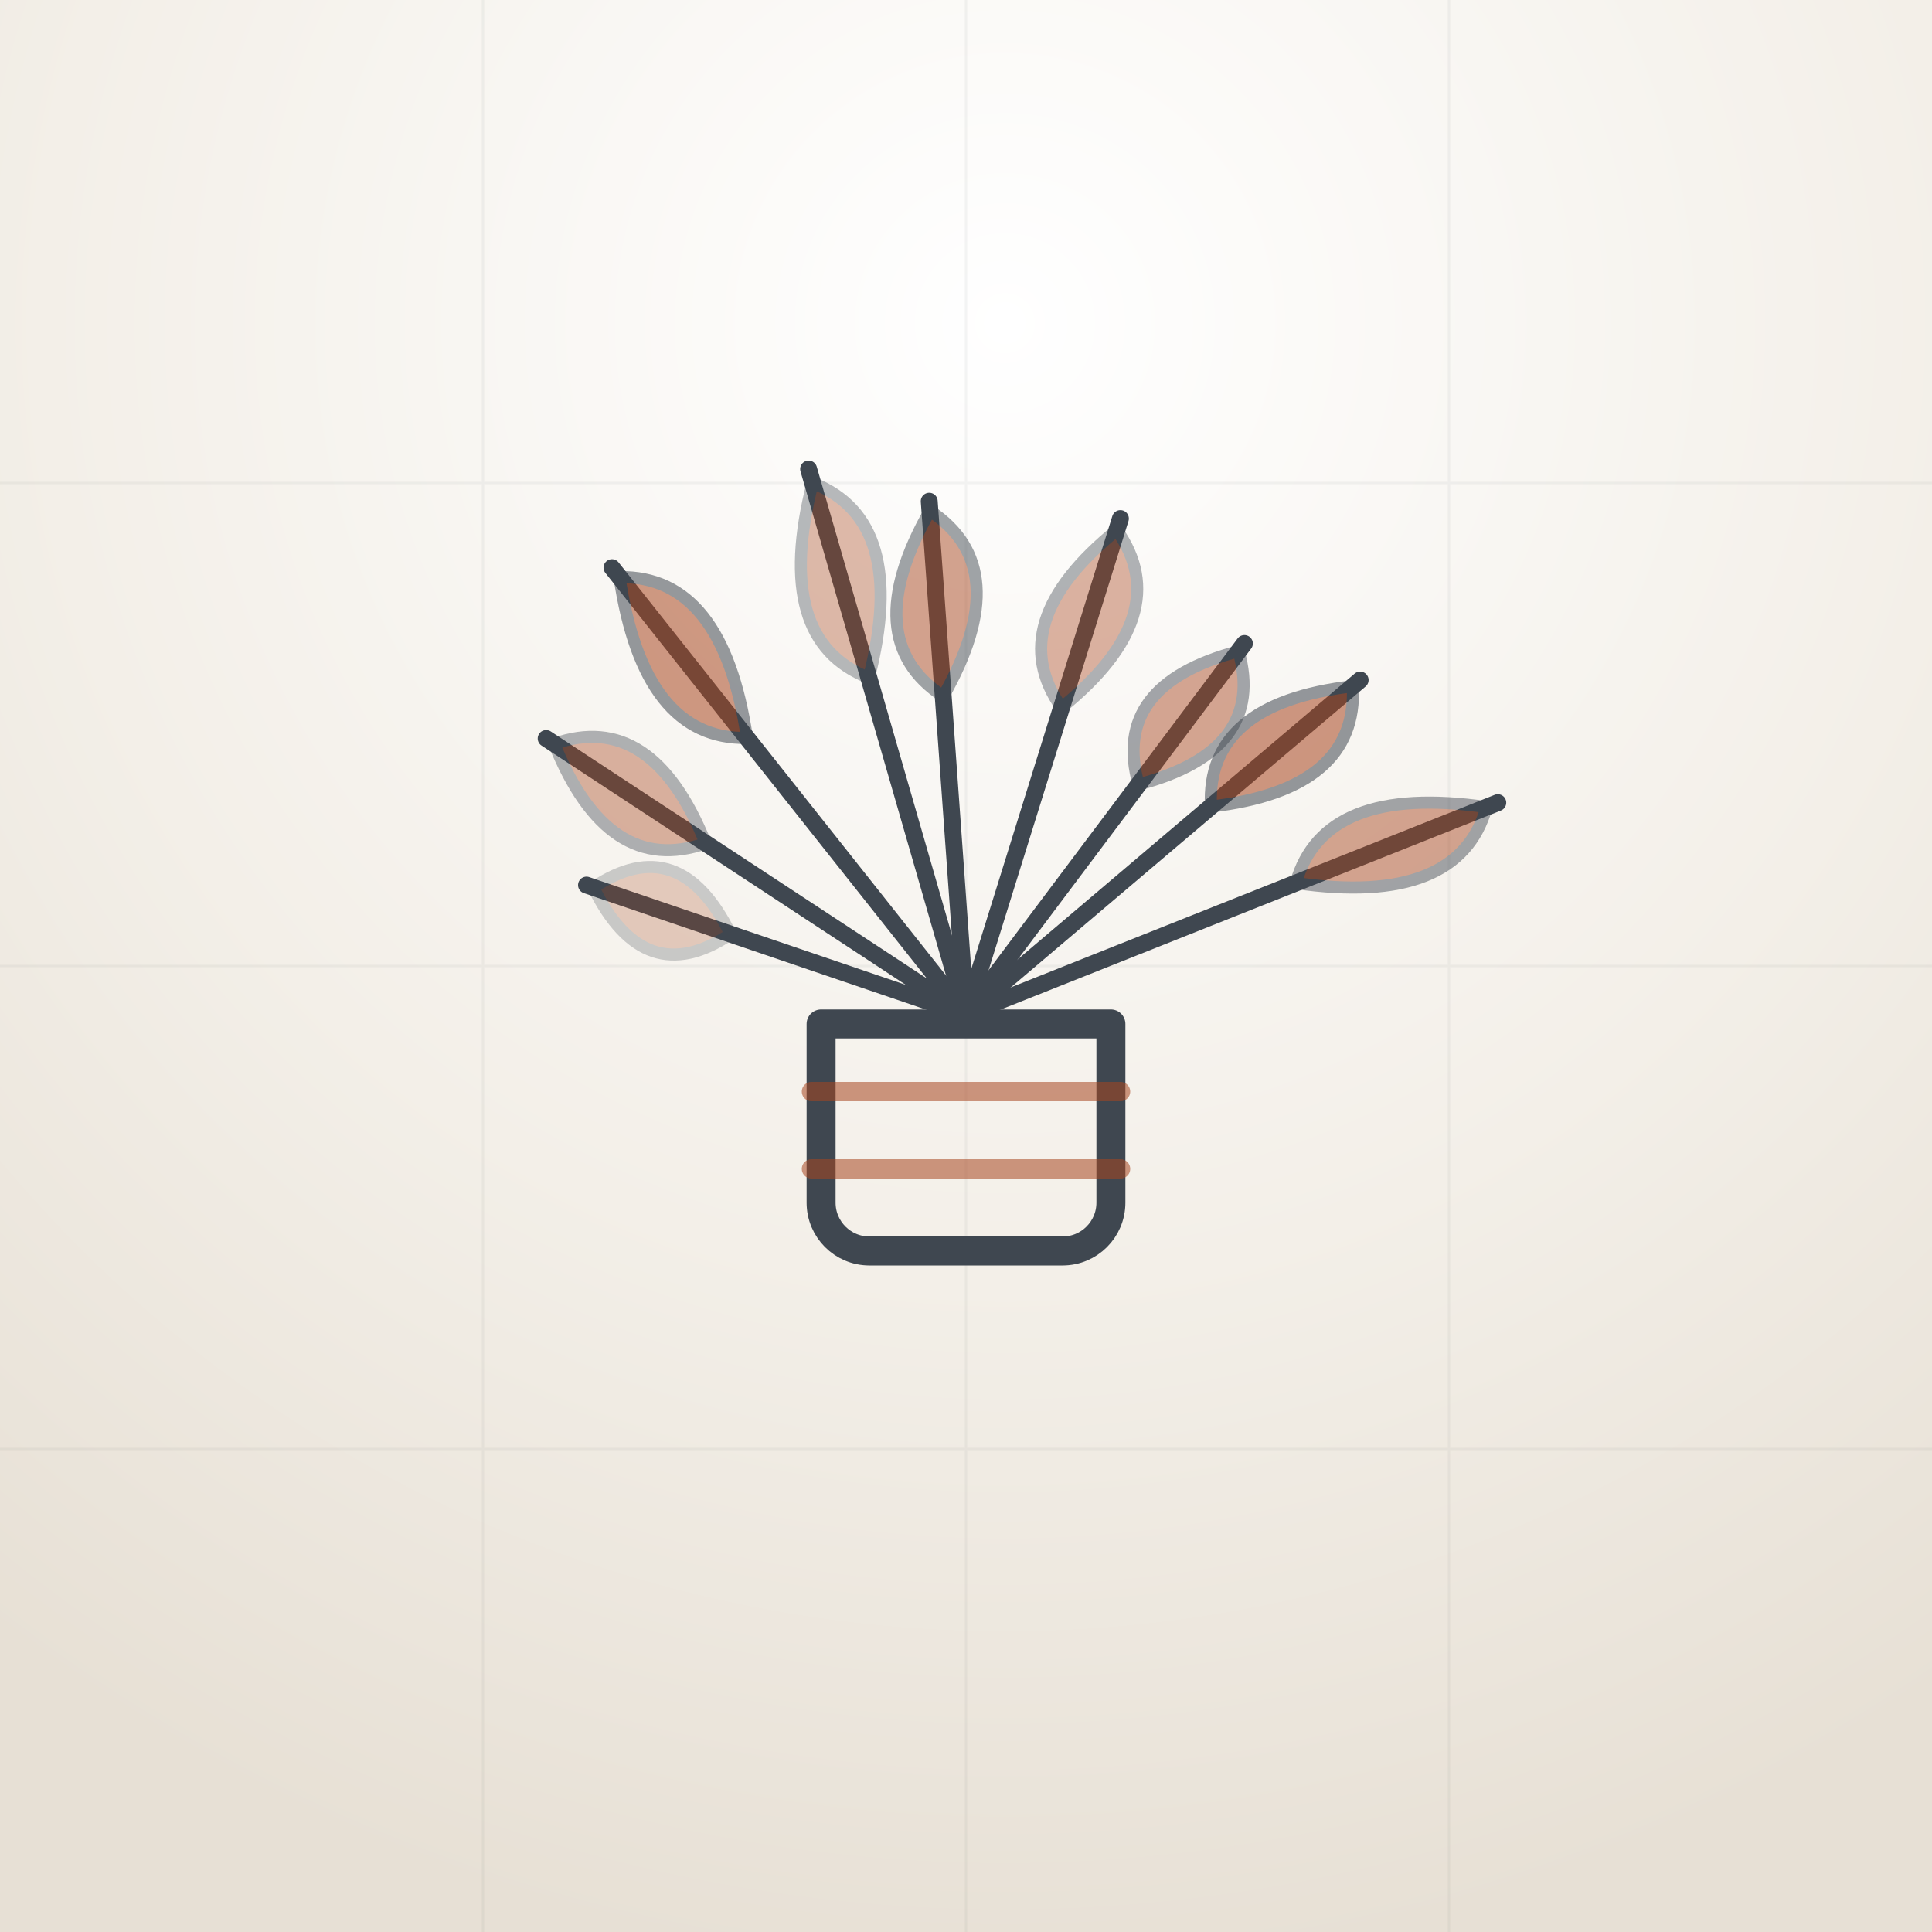
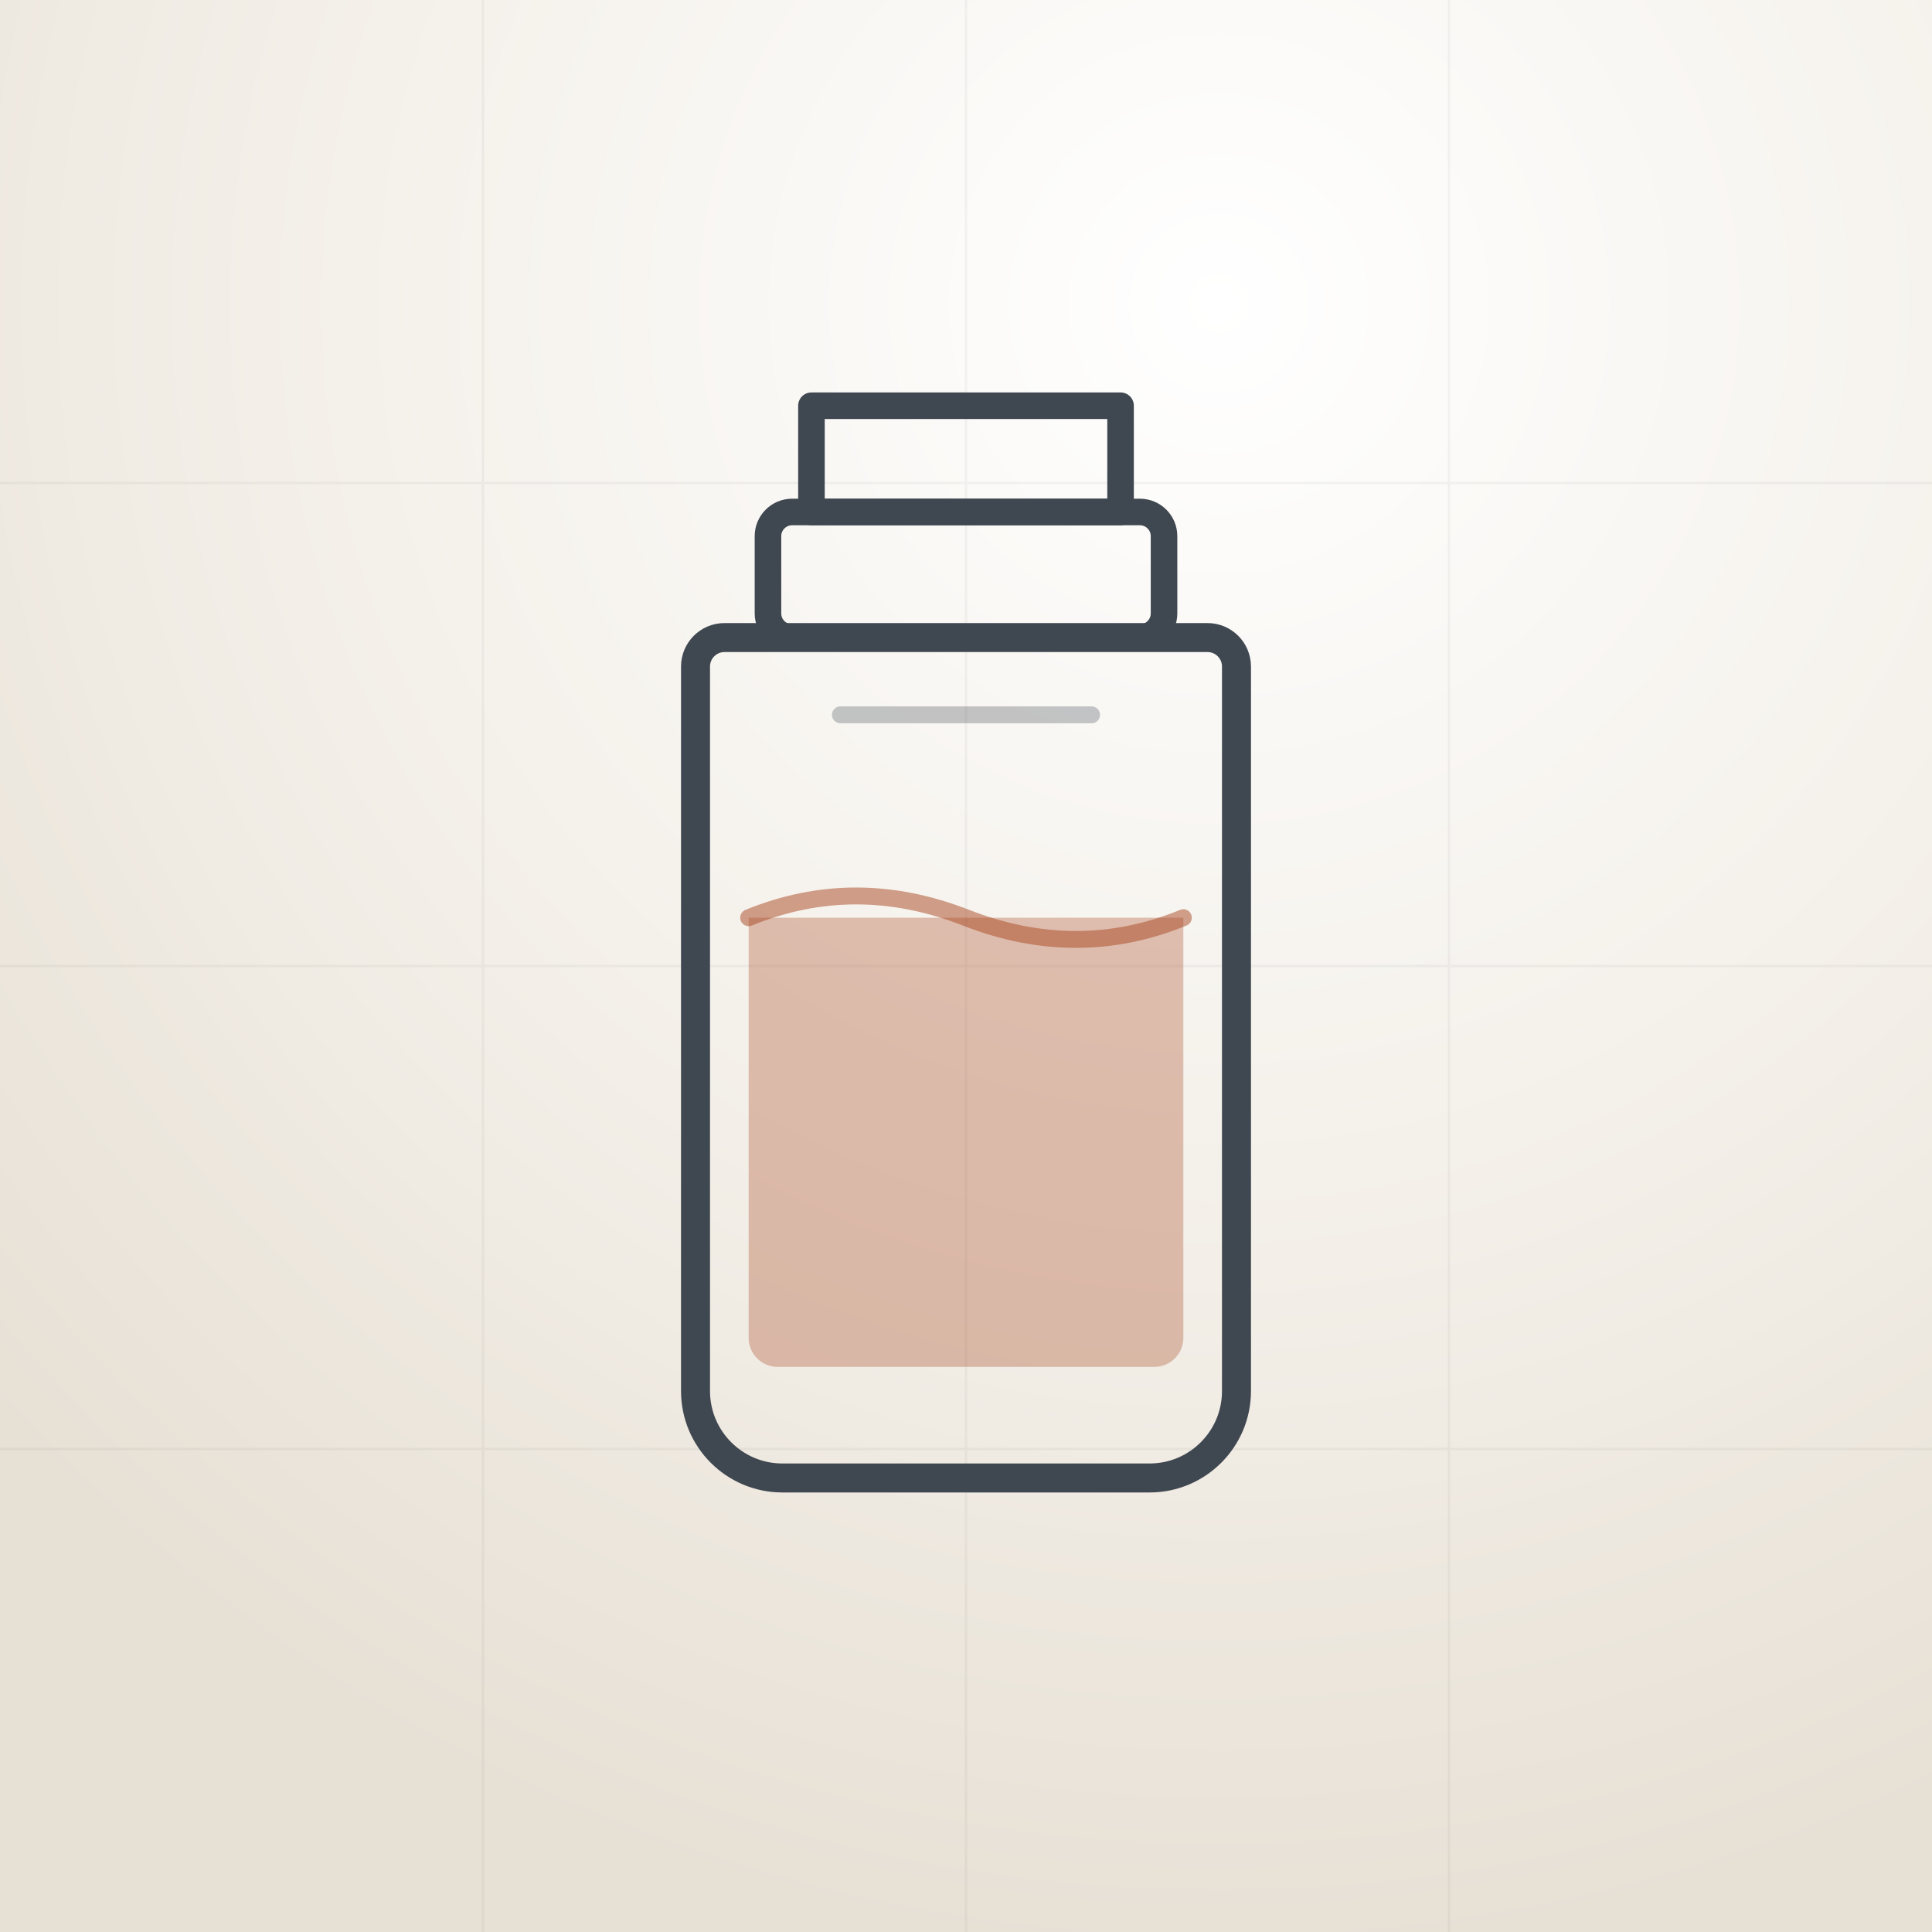
<svg xmlns="http://www.w3.org/2000/svg" viewBox="0 0 800 800" width="800" height="800" role="img">
  <defs>
-     <radialGradient id="g" cx="52%" cy="17%" r="85%">
+     <radialGradient id="g" cx="63%" cy="16%" r="85%">
      <stop offset="0%" stop-color="#ffffff" />
      <stop offset="58%" stop-color="#f3efe8" />
      <stop offset="100%" stop-color="#e7e0d5" />
    </radialGradient>
  </defs>
  <rect width="800" height="800" fill="url(#g)" />
  <g opacity="0.055" stroke="#3f4750" stroke-width="1">
    <path d="M0 200 H800 M0 400 H800 M0 600 H800 M200 0 V800 M400 0 V800 M600 0 V800" />
  </g>
-   <g fill="none" stroke-linecap="round" stroke-linejoin="round">
-     <g transform="translate(400 420) rotate(-71.2)">
-       <path d="M0 0 V -166" stroke="#3f4750" stroke-width="7" />
-       <path d="M0 -103 q -34 -26 0 -60 q 34 26 0 60 Z" fill="#a8461f" opacity="0.25" stroke="#3f4750" stroke-width="5" />
-     </g>
-     <g transform="translate(400 420) rotate(-56.7)">
-       <path d="M0 0 V -208" stroke="#3f4750" stroke-width="7" />
-       <path d="M0 -129 q -34 -26 0 -75 q 34 26 0 75 Z" fill="#a8461f" opacity="0.40" stroke="#3f4750" stroke-width="5" />
-     </g>
-     <g transform="translate(400 420) rotate(-38.4)">
-       <path d="M0 0 V -236" stroke="#3f4750" stroke-width="7" />
-       <path d="M0 -146 q -34 -26 0 -85 q 34 26 0 85 Z" fill="#a8461f" opacity="0.54" stroke="#3f4750" stroke-width="5" />
-     </g>
-     <g transform="translate(400 420) rotate(-16.1)">
-       <path d="M0 0 V -235" stroke="#3f4750" stroke-width="7" />
-       <path d="M0 -145 q -34 -26 0 -84 q 34 26 0 84 Z" fill="#a8461f" opacity="0.37" stroke="#3f4750" stroke-width="5" />
-     </g>
-     <g transform="translate(400 420) rotate(-4.1)">
-       <path d="M0 0 V -213" stroke="#3f4750" stroke-width="7" />
-       <path d="M0 -132 q -34 -26 0 -77 q 34 26 0 77 Z" fill="#a8461f" opacity="0.49" stroke="#3f4750" stroke-width="5" />
-     </g>
-     <g transform="translate(400 420) rotate(17.3)">
-       <path d="M0 0 V -215" stroke="#3f4750" stroke-width="7" />
-       <path d="M0 -133 q -34 -26 0 -77 q 34 26 0 77 Z" fill="#a8461f" opacity="0.41" stroke="#3f4750" stroke-width="5" />
-     </g>
-     <g transform="translate(400 420) rotate(36.9)">
-       <path d="M0 0 V -192" stroke="#3f4750" stroke-width="7" />
-       <path d="M0 -119 q -34 -26 0 -69 q 34 26 0 69 Z" fill="#a8461f" opacity="0.47" stroke="#3f4750" stroke-width="5" />
-     </g>
-     <g transform="translate(400 420) rotate(49.7)">
-       <path d="M0 0 V -214" stroke="#3f4750" stroke-width="7" />
-       <path d="M0 -133 q -34 -26 0 -77 q 34 26 0 77 Z" fill="#a8461f" opacity="0.55" stroke="#3f4750" stroke-width="5" />
-     </g>
-     <g transform="translate(400 420) rotate(68.3)">
-       <path d="M0 0 V -237" stroke="#3f4750" stroke-width="7" />
-       <path d="M0 -147 q -34 -26 0 -85 q 34 26 0 85 Z" fill="#a8461f" opacity="0.47" stroke="#3f4750" stroke-width="5" />
-     </g>
-     <path d="M340 424 h 120 v 74 a 20 20 0 0 1 -20 20 h -80 a 20 20 0 0 1 -20 -20 Z" stroke="#3f4750" stroke-width="12" />
-     <path d="M336 452 h 128 M336 484 h 128" stroke="#a8461f" stroke-width="8" opacity="0.55" />
+   <g fill="none" stroke="#3f4750" stroke-width="12" stroke-linejoin="round" stroke-linecap="round">
+     <path d="M336 168 h 128 v 44 h -128 z" stroke-width="11" />
+     <rect x="318" y="212" width="164" height="52" rx="10" stroke-width="11" />
+     <path d="M300 264 h 200 a 12 12 0 0 1 12 12 v 300 a 36 36 0 0 1 -36 36 H 324 a 36 36 0 0 1 -36 -36 V 276 a 12 12 0 0 1 12 -12 Z" />
+     <path d="M310 380 h 180 v 174 a 12 12 0 0 1 -12 12 H 322 a 12 12 0 0 1 -12 -12 Z" fill="#a8461f" opacity="0.32" stroke="none" />
+     <path d="M310 380 q 44 -18 90 0 t 90 0" fill="none" stroke="#a8461f" stroke-width="7" opacity="0.5" />
+     <path d="M348 296 h 104" stroke-width="7" opacity="0.3" />
  </g>
</svg>
